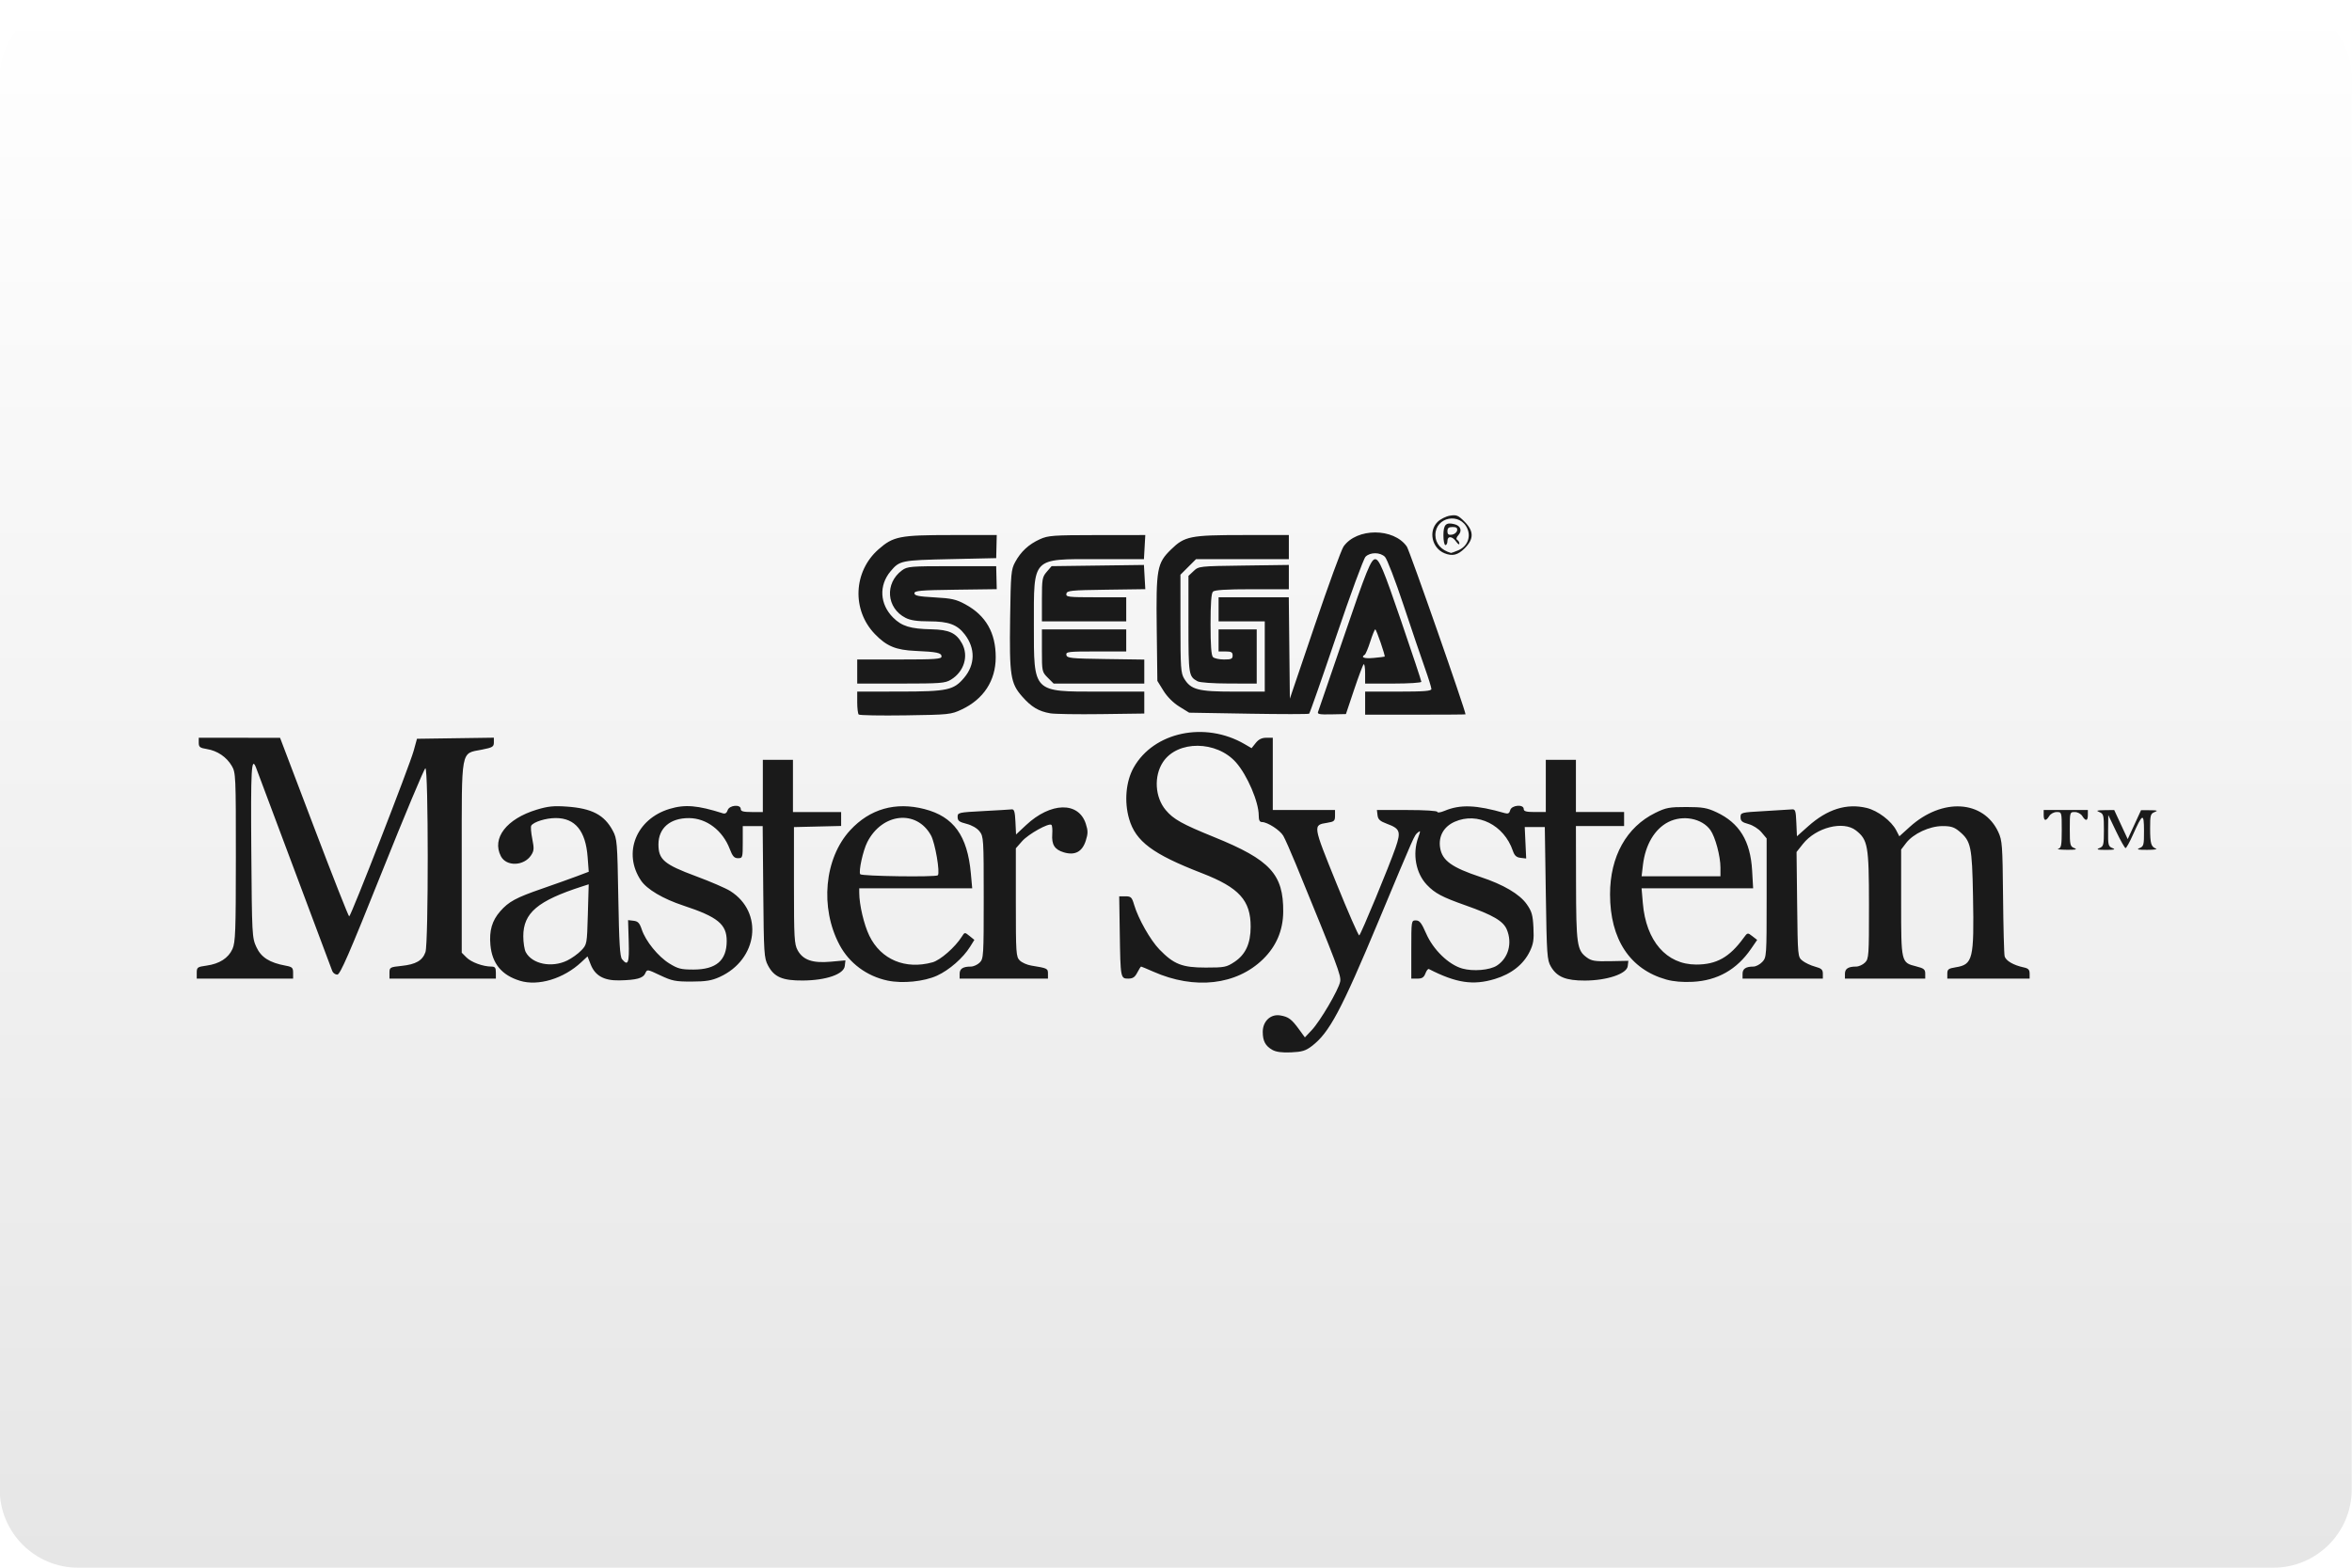
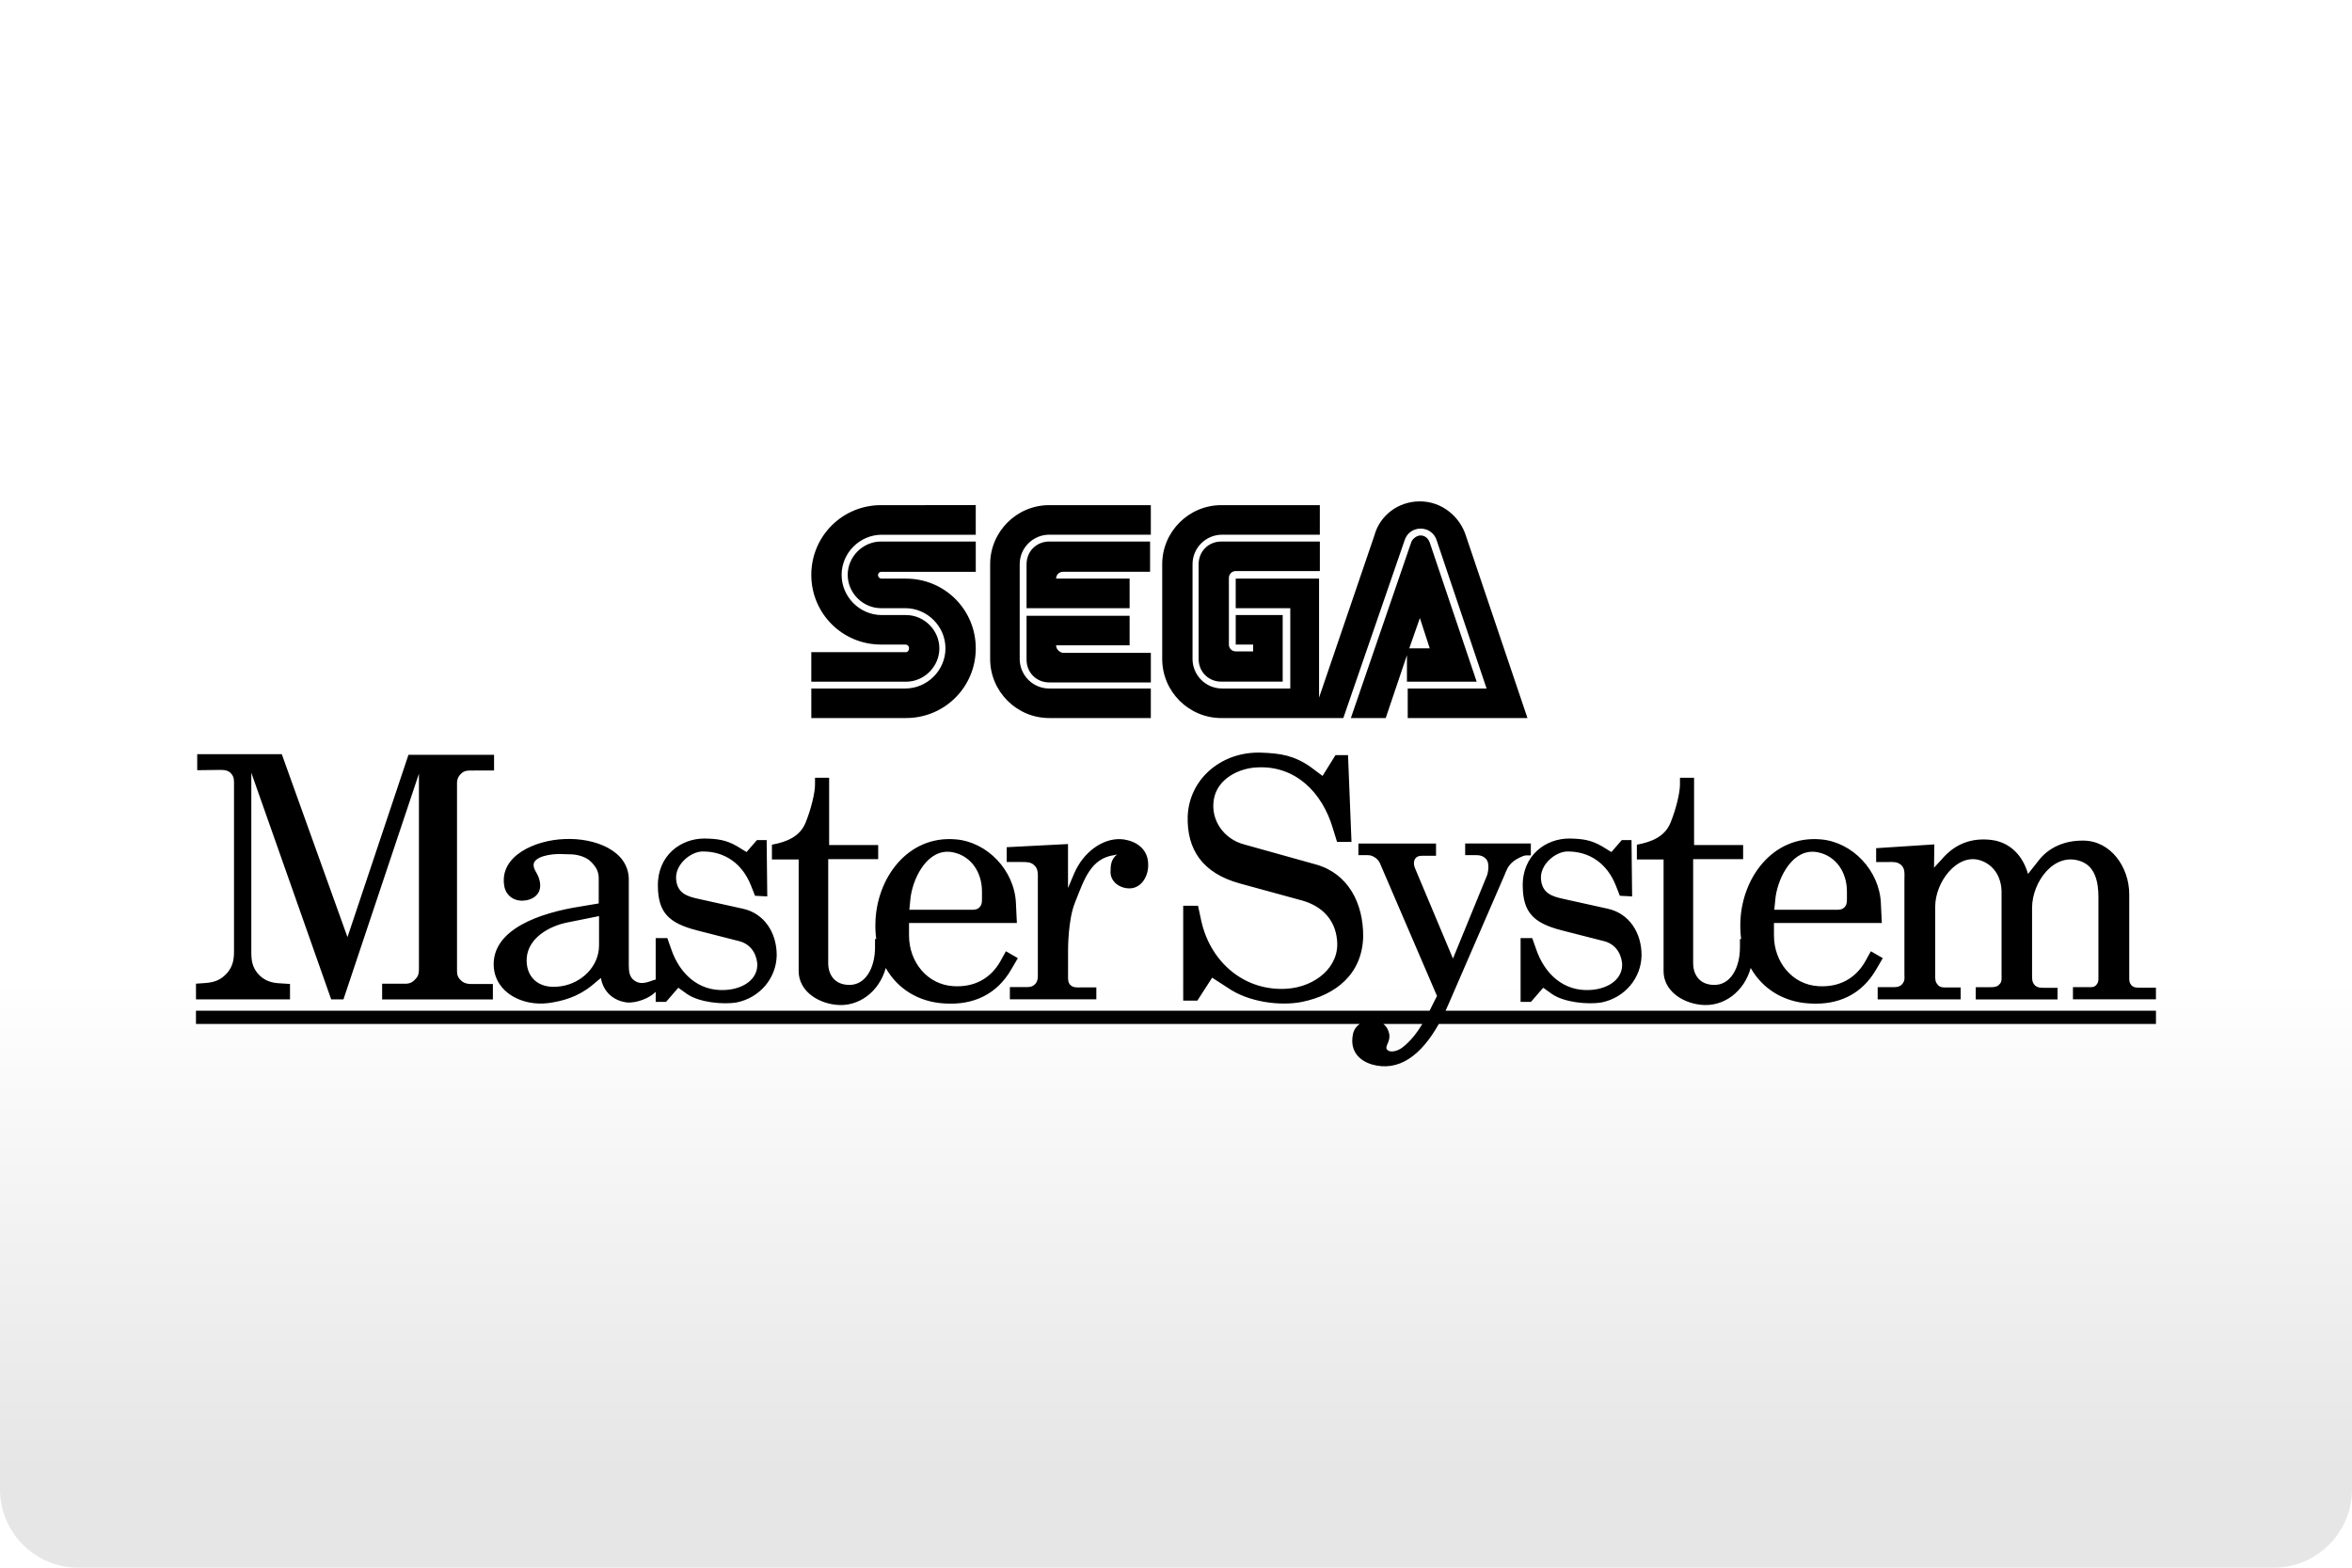
- <svg xmlns="http://www.w3.org/2000/svg" width="480" height="320" version="1.1" viewBox="0 0 480 320">
+ <svg xmlns="http://www.w3.org/2000/svg" width="480" height="320" version="1.1" viewBox="0 0 480 320" xml:space="preserve">
  <defs>
-     <linearGradient id="a" x1="81.598" x2="81.598" y2="84.667" gradientTransform="matrix(3.7795 0 0 3.7795 -.056445 0)" gradientUnits="userSpaceOnUse">
+     <linearGradient id="a" x2="0" y1="200" y2="300" gradientUnits="userSpaceOnUse">
      <stop stop-color="#fff" offset="0" />
      <stop stop-color="#e6e6e6" offset="1" />
    </linearGradient>
  </defs>
-   <rect x="-.056" width="480" height="320" ry="16" fill="url(#a)" stroke-linecap="square" stroke-linejoin="round" stroke-width="2" style="paint-order:stroke fill markers" />
-   <path d="m259.66 214.3c-1.417-0.798-1.956-1.812-1.956-3.678 0-2.156 1.602-3.67 3.549-3.354 1.697 0.276 2.334 0.749 3.892 2.893l1.159 1.595 1.395-1.48c1.738-1.843 5.494-8.254 5.805-9.909 0.229-1.216-0.489-3.117-9.042-23.963-1.063-2.591-2.219-5.201-2.568-5.8-0.671-1.151-3.236-2.804-4.349-2.804-0.477 0-0.661-0.382-0.661-1.37 0-2.727-2.332-8.177-4.609-10.77-3.974-4.526-11.967-4.584-14.929-0.109-1.899 2.87-1.651 7.175 0.565 9.81 1.578 1.875 3.332 2.853 9.909 5.523 11.414 4.634 14.119 7.565 14.061 15.235-0.029 3.774-1.409 7.023-4.106 9.661-5.431 5.314-13.969 6.288-22.404 2.558-1.294-0.572-2.416-1.04-2.495-1.04-0.079 0-0.429 0.553-0.779 1.229-0.489 0.945-0.915 1.229-1.846 1.229-1.565 0-1.585-0.104-1.726-9.321l-0.115-7.477 1.267 2.3e-4c1.136 1.5e-4 1.32 0.18 1.781 1.741 0.84 2.844 3.315 7.21 5.167 9.116 2.938 3.023 4.638 3.688 9.432 3.688 3.84 0 4.248-0.081 5.87-1.154 2.259-1.495 3.297-3.737 3.309-7.147 0.019-5.416-2.349-8.025-9.959-10.972-10.041-3.889-13.508-6.475-14.844-11.071-1.027-3.534-0.664-7.652 0.925-10.479 4.094-7.284 14.564-9.498 22.645-4.789l1.421 0.828 0.848-1.063c0.596-0.748 1.238-1.063 2.164-1.063h1.316v14.749h12.701v1.177c0 1.049-0.171 1.204-1.586 1.43-2.957 0.473-2.97 0.389 1.847 12.288 2.42 5.978 4.527 10.79 4.684 10.694 0.35-0.216 6.103-14.113 7.412-17.906 1.134-3.283 0.92-3.879-1.748-4.867-1.424-0.527-1.828-0.891-1.931-1.741l-0.13-1.075h6.173c3.621 0 6.173 0.161 6.173 0.389 0 0.214 0.659 0.113 1.464-0.223 3.212-1.342 6.449-1.218 12.307 0.47 0.65 0.187 0.921 0.038 1.088-0.603 0.274-1.047 2.758-1.261 2.758-0.238 0 0.472 0.523 0.615 2.253 0.615h2.253v-10.652h6.146v10.652h9.833v2.868h-9.833l0.023 11.574c0.025 12.563 0.197 13.772 2.164 15.223 0.999 0.737 1.679 0.847 4.839 0.783l3.676-0.075-0.127 1.083c-0.184 1.57-4.221 2.933-8.731 2.947-3.9 0.011-5.718-0.735-6.951-2.856-0.779-1.341-0.847-2.309-1.038-14.954l-0.205-13.52h-4.097l0.298 6.414-1.139-0.134c-0.86-0.101-1.248-0.454-1.583-1.439-1.796-5.28-7.214-7.987-11.868-5.928-2.245 0.993-3.353 2.978-2.972 5.326 0.421 2.594 2.38 4.008 8.25 5.952 4.671 1.547 7.962 3.485 9.416 5.543 1.034 1.464 1.246 2.196 1.375 4.762 0.126 2.492-6e-3 3.362-0.746 4.89-1.284 2.651-3.745 4.595-7.116 5.619-4.445 1.35-7.906 0.829-13.477-2.03-0.168-0.086-0.486 0.319-0.707 0.901-0.31 0.815-0.686 1.058-1.641 1.058h-1.239v-5.941c0-5.909 5e-3 -5.941 0.933-5.941 0.756 0 1.153 0.505 2.093 2.663 1.45 3.328 4.602 6.381 7.394 7.163 2.226 0.623 5.624 0.327 7.063-0.616 2.335-1.53 3.17-4.573 2.014-7.339-0.728-1.741-2.8-2.956-8.436-4.947-4.769-1.684-6.232-2.459-7.865-4.167-2.268-2.371-2.993-6.294-1.788-9.671 0.494-1.384 0.486-1.495-0.074-1.03-0.731 0.607-0.541 0.178-7.961 17.944-7.685 18.402-10.095 22.92-13.686 25.659-1.25 0.953-1.992 1.177-4.224 1.275-1.863 0.082-3.057-0.077-3.825-0.51zm-153.55-14.106c-3.727-1.134-5.681-3.505-6.026-7.314-0.264-2.913 0.335-4.966 2.003-6.867 1.736-1.977 3.209-2.775 8.531-4.616 2.591-0.897 5.797-2.041 7.122-2.542l2.411-0.911-0.229-3.028c-0.403-5.322-2.545-7.934-6.511-7.934-1.997 0-4.519 0.783-4.993 1.551-0.138 0.223-0.044 1.435 0.209 2.694 0.396 1.97 0.363 2.436-0.231 3.342-1.464 2.235-5.065 2.351-6.177 0.2-1.896-3.666 1.15-7.625 7.302-9.494 2.303-0.7 3.481-0.82 6.175-0.63 5.109 0.361 7.639 1.69 9.365 4.921 0.874 1.636 0.927 2.283 1.123 13.64 0.159 9.267 0.33 12.073 0.767 12.598 1.229 1.478 1.489 0.778 1.357-3.655l-0.129-4.332 1.122 0.132c0.899 0.106 1.23 0.457 1.668 1.771 0.799 2.4 3.34 5.531 5.64 6.952 1.746 1.079 2.392 1.241 4.909 1.237 4.644-8e-3 6.79-1.855 6.79-5.841 0-3.41-1.834-4.907-8.848-7.22-4.151-1.369-7.438-3.316-8.654-5.125-3.765-5.602-0.98-12.557 5.851-14.613 3.15-0.948 5.698-0.735 10.894 0.913 0.442 0.14 0.772-0.083 0.949-0.642 0.331-1.042 2.675-1.255 2.675-0.242 0 0.472 0.523 0.615 2.253 0.615h2.253v-10.652h6.146v10.652h9.833v2.842l-9.628 0.231v11.881c0 10.707 0.073 12.016 0.744 13.245 1.095 2.007 3.05 2.687 6.76 2.351l3.002-0.272-0.132 1.146c-0.193 1.681-3.795 2.933-8.537 2.966-4.199 0.03-5.892-0.702-7.143-3.086-0.789-1.504-0.847-2.412-0.958-15.019l-0.118-13.418h-4.065v3.278c0 3.173-0.031 3.278-0.969 3.278-0.774 0-1.113-0.379-1.689-1.887-1.447-3.788-4.737-6.28-8.315-6.298-3.847-0.019-6.235 2.035-6.235 5.366 0 3.101 1.157 4.084 7.626 6.483 2.955 1.095 6.121 2.464 7.035 3.041 6.854 4.327 5.662 13.982-2.165 17.537-1.636 0.743-2.791 0.933-5.736 0.941-3.287 8e-3 -3.98-0.128-6.38-1.264-2.68-1.268-2.694-1.27-3.073-0.409-0.438 0.995-1.805 1.365-5.297 1.432-3.128 0.06-4.936-0.949-5.844-3.261l-0.642-1.635-1.264 1.179c-3.619 3.376-8.776 4.937-12.533 3.794zm9.628-4.123c0.93-0.45 2.223-1.374 2.873-2.053 1.177-1.228 1.184-1.266 1.357-7.372l0.174-6.137-1.382 0.446c-9.046 2.919-11.966 5.397-11.966 10.155 0 1.266 0.227 2.725 0.504 3.243 1.305 2.439 5.279 3.248 8.439 1.719zm65.405 4.09c-4.242-0.895-7.817-3.548-9.803-7.273-4.043-7.586-3.115-17.679 2.153-23.404 4.024-4.373 9.261-5.865 15.192-4.329 5.95 1.541 8.752 5.431 9.448 13.116l0.276 3.049h-23.056l3e-3 0.922c8e-3 2.448 0.96 6.498 2.059 8.762 2.364 4.869 7.34 6.963 12.892 5.427 1.604-0.444 4.612-3.074 5.965-5.215 0.606-0.96 0.609-0.96 1.592-0.164l0.985 0.798-0.866 1.393c-1.428 2.297-4.252 4.767-6.758 5.911-2.646 1.207-7.048 1.647-10.082 1.007zm10.248-21.494c0.5-0.5-0.547-6.611-1.395-8.148-2.941-5.327-9.964-4.582-12.999 1.379-0.869 1.708-1.806 5.961-1.443 6.549 0.255 0.413 15.433 0.623 15.837 0.22zm148.67 21.28c-7.426-2.083-11.481-8.232-11.481-17.408 0-7.704 3.346-13.72 9.241-16.614 2.175-1.068 2.852-1.196 6.328-1.192 3.318 3e-3 4.225 0.16 6.148 1.058 4.685 2.189 6.935 5.867 7.279 11.896l0.207 3.634h-22.768l0.257 3.035c0.653 7.731 4.811 12.519 10.878 12.53 4.148 8e-3 6.813-1.487 9.676-5.425 0.813-1.118 0.827-1.121 1.8-0.364l0.98 0.763-1.264 1.837c-2.91 4.229-6.845 6.453-11.884 6.715-2.058 0.107-3.932-0.054-5.396-0.465zm11.052-22.841c0-2.335-1.05-6.263-2.048-7.665-1.714-2.408-5.63-3.156-8.597-1.643-2.793 1.425-4.692 4.645-5.178 8.782l-0.268 2.284h16.091zm-310.96 21.462c0-1.113 0.129-1.208 1.99-1.464 2.641-0.363 4.463-1.531 5.299-3.397 0.605-1.348 0.686-3.546 0.692-18.735 0.007-16.627-0.021-17.256-0.834-18.64-1.068-1.819-2.953-3.093-5.077-3.433-1.426-0.228-1.661-0.41-1.661-1.285v-1.019l16.593 6e-3 6.925 18.229c3.808 10.026 7.041 18.229 7.183 18.229 0.351 0 12.305-30.709 13.157-33.8l0.678-2.458 15.69-0.223v0.98c0 0.87-0.274 1.034-2.442 1.46-4.376 0.861-4.113-0.545-4.113 22.029v19.424l0.972 0.972c0.979 0.979 3.364 1.852 5.071 1.857 0.751 2e-3 0.922 0.231 0.922 1.231v1.229h-21.714v-1.171c0-1.129 0.087-1.18 2.464-1.428 2.916-0.305 4.279-1.091 4.88-2.815 0.629-1.804 0.613-37.73-0.017-37.52-0.251 0.084-4.234 9.594-8.85 21.134-6.71 16.774-8.54 20.981-9.127 20.981-0.404 0-0.862-0.323-1.019-0.717-0.157-0.394-3.663-9.751-7.791-20.792-4.129-11.041-7.635-20.398-7.792-20.792-0.923-2.318-1.071 0.335-0.946 17.003 0.13 17.275 0.156 17.769 1.039 19.681 0.967 2.094 2.681 3.184 5.957 3.787 1.355 0.249 1.536 0.422 1.536 1.466v1.183h-19.666zm155.69 0.21c0-1.042 0.675-1.478 2.287-1.478 0.545 0 1.359-0.369 1.81-0.819 0.783-0.783 0.819-1.366 0.819-13.26 0-11.973-0.032-12.481-0.851-13.522-0.513-0.652-1.57-1.262-2.663-1.538-1.48-0.373-1.812-0.628-1.812-1.391 0-0.909 0.14-0.942 5.224-1.211 2.873-0.152 5.5-0.309 5.838-0.348 0.478-0.056 0.642 0.505 0.738 2.526l0.123 2.598 2.041-1.909c5.036-4.711 10.719-4.841 12.194-0.279 0.462 1.428 0.462 1.987 0 3.443-0.723 2.281-2.214 3.075-4.491 2.393-1.874-0.561-2.51-1.57-2.354-3.732 0.063-0.876-9e-3 -1.718-0.162-1.871-0.487-0.487-4.71 1.863-6.012 3.346l-1.257 1.432v11.048c0 10.396 0.047 11.095 0.797 11.844 0.438 0.438 1.498 0.91 2.356 1.048 3.282 0.529 3.403 0.587 3.403 1.646v1.016h-18.027zm159.78 0c0-1.028 0.675-1.478 2.215-1.478 0.506 0 1.32-0.427 1.81-0.948 0.873-0.929 0.891-1.188 0.891-13.079v-12.131l-1.054-1.253c-0.602-0.716-1.744-1.438-2.663-1.686-1.296-0.349-1.609-0.622-1.609-1.401 0-0.947 0.103-0.974 4.814-1.237 2.648-0.148 5.183-0.305 5.633-0.348 0.736-0.07 0.832 0.204 0.941 2.703l0.122 2.781 2.3-2.05c3.916-3.49 7.836-4.716 11.933-3.733 2.267 0.544 5.039 2.647 6.04 4.584l0.624 1.207 2.13-1.926c6.619-5.983 15.041-5.486 18.074 1.067 0.79 1.706 0.862 2.688 0.962 13.11 0.06 6.197 0.203 11.687 0.318 12.2 0.211 0.94 1.794 1.866 3.978 2.327 0.862 0.182 1.127 0.476 1.127 1.254v1.016h-16.798v-1.019c0-0.879 0.235-1.057 1.701-1.291 3.523-0.563 3.786-1.644 3.543-14.577-0.189-10.086-0.417-11.169-2.761-13.142-1.063-0.894-1.728-1.108-3.458-1.108-2.643 0-5.98 1.554-7.435 3.461l-1.013 1.328v10.83c0 12.272-8e-3 12.242 3.06 13.014 1.579 0.398 1.857 0.62 1.857 1.486v1.018h-16.388v-0.98c0-1.042 0.675-1.478 2.287-1.478 0.545 0 1.359-0.369 1.81-0.819 0.779-0.779 0.819-1.359 0.81-11.779-8e-3 -12.075-0.22-13.273-2.658-15.191-2.585-2.033-8.152-0.613-10.825 2.761l-1.297 1.638 0.122 10.708c0.122 10.67 0.125 10.71 1.083 11.485 0.528 0.427 1.681 0.971 2.561 1.208 1.31 0.353 1.6 0.614 1.6 1.439v1.008h-16.388zm64.426-25.523c0.615-0.161 0.717-0.706 0.717-3.845 0-3.625-8e-3 -3.657-1.021-3.657-0.577 0-1.243 0.356-1.532 0.819-0.693 1.11-1.134 1.031-1.134-0.205v-1.024h9.013v1.024c0 1.236-0.441 1.315-1.134 0.205-0.289-0.463-0.955-0.819-1.532-0.819-1.008 0-1.021 0.043-1.021 3.496 0 3.242 0.067 3.522 0.922 3.866 0.696 0.28 0.321 0.365-1.536 0.349-1.352-0.011-2.136-0.106-1.741-0.209zm8.399-0.14c0.849-0.341 0.922-0.631 0.922-3.675 0-3.043-0.073-3.333-0.922-3.675-0.746-0.3-0.547-0.375 1.05-0.396l1.972-0.026 1.378 2.97 1.378 2.97 2.724-5.908 1.844 8e-3c1.511 8e-3 1.677 0.076 0.922 0.38-0.839 0.337-0.921 0.64-0.916 3.354 8e-3 3.102 0.192 3.726 1.223 4.119 0.338 0.129-0.492 0.237-1.844 0.24-1.867 4e-3 -2.237-0.083-1.536-0.364 0.847-0.341 0.921-0.629 0.909-3.559-0.015-3.688-0.283-3.583-2.284 0.895-0.652 1.46-1.316 2.66-1.476 2.666-0.16 8e-3 -1.019-1.51-1.911-3.369l-1.621-3.38-0.034 3.188c-0.034 2.94 0.038 3.217 0.886 3.559 0.716 0.288 0.418 0.37-1.332 0.37-1.75 0-2.047-0.083-1.331-0.37zm-253.2-27.268c-0.168-0.168-0.305-1.289-0.305-2.491v-2.185l8.706-8e-3c9.714-8e-3 10.982-0.283 13.116-2.819 2.255-2.68 2.309-5.984 0.144-8.822-1.553-2.037-3.318-2.688-7.279-2.689-2.447-4.5e-4 -3.82-0.204-4.825-0.717-3.914-1.996-4.29-7.077-0.717-9.7 1.087-0.798 1.698-0.849 10.185-0.849h9.03l0.057 2.348 0.057 2.348-8.399 0.11c-7.144 0.094-8.399 0.202-8.399 0.725 0 0.49 0.828 0.66 4.097 0.84 3.503 0.193 4.416 0.399 6.293 1.421 4.188 2.281 6.207 5.805 6.199 10.82-7e-3 4.763-2.48 8.547-6.958 10.648-2.182 1.024-2.558 1.063-11.476 1.193-5.071 0.074-9.357-3e-3 -9.525-0.171zm39.08-0.245c-2.367-0.407-3.841-1.29-5.721-3.426-2.381-2.705-2.623-4.272-2.46-15.959 0.128-9.149 0.199-9.947 1.022-11.472 1.158-2.145 2.783-3.65 5.056-4.678 1.688-0.764 2.673-0.835 11.676-0.844l9.833-8e-3 -0.278 4.918h-9.537c-13.417 0-12.924-0.51-12.924 13.404 0 13.943-0.302 13.636 13.411 13.636h9.122v4.476l-8.786 0.118c-4.832 0.065-9.52-8e-3 -10.416-0.163zm40.475 0.076-12.119-0.205-2.004-1.24c-1.24-0.767-2.477-2.004-3.244-3.244l-1.24-2.004-0.128-10.606c-0.148-12.291 0.052-13.408 2.9-16.2 2.784-2.729 3.945-2.963 14.691-2.963h9.372v4.916h-18.943l-3.181 3.181 2e-3 9.984c1e-3 9.045 0.074 10.102 0.771 11.245 1.363 2.235 2.872 2.63 10.044 2.63h6.391v-14.339h-9.423v-4.916h14.326l0.219 20.69 5.077-14.954c2.793-8.225 5.435-15.465 5.873-16.09 2.689-3.841 10.243-3.841 12.921 0 0.555 0.796 11.978 33.461 11.978 34.251 0 0.039-4.609 0.07-10.243 0.07h-10.243v-4.712h6.76c5.32 0 6.76-0.115 6.76-0.54 0-0.297-0.618-2.279-1.373-4.404s-2.714-7.897-4.353-12.827c-1.639-4.929-3.325-9.308-3.748-9.73-0.973-0.973-3.004-0.99-3.961-0.034-0.404 0.404-3.101 7.732-5.994 16.286-2.893 8.553-5.375 15.644-5.514 15.756-0.139 0.113-5.707 0.113-12.373 0zm14.2-0.41c0.136-0.338 2.538-7.335 5.338-15.549 4.499-13.198 5.462-15.576 6.306-15.576 0.826 0 1.677 2.026 5.311 12.646 2.261 6.607 4.112 12.178 4.112 12.378s-2.581 0.365-5.736 0.365h-5.736v-2.117c0-1.164-0.138-1.981-0.307-1.815-0.169 0.166-1.051 2.519-1.96 5.229l-1.652 4.928-2.962 0.062c-2.485 0.052-2.922-0.038-2.715-0.552zm13.579-11.24c0.174-0.139-1.694-5.558-1.916-5.558-0.123 0-0.581 1.116-1.016 2.481-0.436 1.365-0.943 2.574-1.127 2.687-0.898 0.555-0.12 0.838 1.817 0.66 1.183-0.108 2.192-0.23 2.242-0.27zm-107.64 3.046v-2.458h8.604c7.325 0 8.604-0.09 8.604-0.607 0-0.754-0.916-0.951-5.326-1.146-4.003-0.177-5.886-0.959-8.276-3.436-4.74-4.912-4.402-12.77 0.742-17.299 3.02-2.658 4.323-2.913 14.879-2.913l9.248-2.6e-4 -0.111 4.712-9.368 0.205c-10.023 0.219-10.343 0.284-12.181 2.468-2.431 2.889-2.223 6.728 0.511 9.462 1.766 1.766 3.532 2.306 7.833 2.394 3.583 0.073 5.057 0.756 6.226 2.884 1.404 2.557 0.428 5.758-2.253 7.393-1.192 0.727-2.11 0.798-10.22 0.8l-8.911 2e-3zm38.891 1.261c-1.173-1.173-1.198-1.288-1.198-5.531v-4.333h17.207v4.507h-6.176c-5.661 0-6.164 0.06-6.038 0.717 0.125 0.649 0.89 0.728 8.019 0.828l7.881 0.111v4.899h-18.5zm30.554 0.724c-1.794-0.981-1.844-1.294-1.844-11.62v-9.888l1.056-0.993c1.044-0.982 1.164-0.995 10.243-1.117l9.186-0.124v4.96h-7.497c-5.285 0-7.643 0.145-7.989 0.492-0.339 0.339-0.492 2.413-0.492 6.678 0 4.266 0.153 6.339 0.492 6.678 0.27 0.271 1.284 0.492 2.253 0.492 1.489 0 1.762-0.127 1.762-0.819 0-0.663-0.273-0.819-1.434-0.819h-1.434v-4.507h7.784v11.062l-5.633-0.011c-3.281-8e-3 -5.975-0.2-6.453-0.461zm-31.752-16.711c0-4.148 0.074-4.57 0.988-5.633l0.988-1.149 18.844-0.247 0.28 4.944-7.984 0.11c-7.227 0.099-7.997 0.178-8.122 0.827-0.126 0.657 0.377 0.717 6.038 0.717h6.176v4.916h-17.207zm82.144-9.424c-2.545-1.042-3.302-4.486-1.403-6.386 0.57-0.57 1.714-1.147 2.54-1.281 1.33-0.216 1.67-0.077 2.948 1.201 1.945 1.945 1.96 3.552 0.052 5.46-1.398 1.398-2.515 1.67-4.138 1.006zm2.811-0.587c1.805-0.754 2.617-2.625 1.895-4.368-1.433-3.459-6.549-2.486-6.549 1.245 0 1.728 1.194 3.097 3.188 3.655 0.064 0.019 0.723-0.221 1.466-0.532zm-3.015-3.079c0-2.182 0.514-2.697 2.256-2.26 1.255 0.315 1.618 1.33 0.8 2.235-0.431 0.476-0.503 0.811-0.215 0.989 0.24 0.148 0.427 0.489 0.415 0.758-0.012 0.268-0.311 0.073-0.665-0.434-0.797-1.143-1.772-1.199-1.772-0.102 0 0.451-0.184 0.819-0.41 0.819s-0.41-0.902-0.41-2.005zm2.791-0.966c0.101-0.532-0.135-0.717-0.918-0.717-0.793 0-1.054 0.21-1.054 0.848 0 0.644 0.221 0.816 0.918 0.717 0.505-0.072 0.979-0.454 1.054-0.848z" fill="#1a1a1a" stroke-width=".41" />
-   <style type="text/css">.st0{fill:#FC0C18;}
- 	.st1{fill:#FC0C18;}</style>
+   <rect width="480" height="320" ry="16" fill="url(#a)" />
+   <path d="m289.77 102.34c-4.479 0-8.198 2.937-9.281 6.958l-11.292 33.094v-24.281h-17.01v6.031h11.135v16.396h-13.917c-3.406 0-6.031-2.781-6.031-6.031v-19.333c0-3.406 2.781-6.031 6.031-6.031h19.948v-6.031h-20.104c-6.646 0-12.063 5.417-12.063 12.062v19.333c0 6.646 5.417 12.063 12.063 12.063h24.896l12.531-36.344c0.469-1.396 1.698-2.323 3.25-2.323 1.542 0 2.781 0.927 3.25 2.323l10.208 30.312h-16.094v6.031h24.438l-12.531-37.115c-1.229-4.021-4.948-7.114-9.427-7.114zm-109.97 0.771c-7.885 0-14.229 6.344-14.229 14.229s6.344 14.229 14.229 14.229h4.948c0.469 0 0.771 0.313 0.771 0.771s-0.302 0.781-0.615 0.781h-19.333v6.031h19.333c3.708 0 6.802-3.094 6.802-6.802 0-3.708-3.094-6.802-6.802-6.802h-4.948c-4.49 0-8.198-3.708-8.198-8.198 0-4.49 3.708-8.198 8.198-8.198h19.177v-6.042zm34.333 0c-6.646 0-12.062 5.417-12.062 12.062v19.333c0 6.646 5.417 12.063 12.062 12.063h20.729v-6.031h-20.729c-3.406 0-6.031-2.781-6.031-6.031v-19.333c0-3.406 2.781-6.031 6.031-6.031h20.729v-6.031zm75.781 6.187c-0.771 0-1.542 0.615-1.854 1.24l-12.375 36.031h7.115l4.333-12.833v5.417h14.229l-9.594-28.458c-0.312-0.771-0.927-1.396-1.854-1.396zm-110.11 1.24c-3.708 0-6.802 3.094-6.802 6.802s3.094 6.802 6.802 6.802h4.948c4.489 0 8.198 3.708 8.198 8.198 0 4.49-3.708 8.198-8.198 8.198h-19.177v6.031h19.333c7.885 0 14.229-6.344 14.229-14.229s-6.344-14.229-14.229-14.229h-4.948c-0.469 0-0.771-0.313-0.771-0.771 0-0.312 0.313-0.615 0.615-0.615h19.333v-6.188zm34.333 0c-2.625 0-4.635 2.01-4.635 4.635v8.969h21.031v-6.031h-15c0-0.771 0.615-1.396 1.396-1.396h17.781v-6.177zm35.115 0c-2.625 0-4.635 2.01-4.635 4.635v19.333c0 2.625 2.01 4.635 4.635 4.635h12.521v-13.604h-9.583v6.031h3.552v1.396h-3.552c-0.771 0-1.396-0.615-1.396-1.396v-13.604c0-0.771 0.615-1.396 1.396-1.396h17.167v-6.031zm-39.75 15.156v8.969c0 2.625 2.01 4.635 4.635 4.635h20.729v-6.031h-17.937c-0.781-0.146-1.396-0.771-1.396-1.542h15v-6.031zm80.271 0.458 2.01 6.188h-4.177zm-33.185 27.472c-7.68 0.098-13.887 5.569-14.2 12.966-0.198 6.74 2.948 11.615 10.583 13.729l12.896 3.531c3.969 1.156 6.604 3.917 6.989 7.958 0.646 5.521-4.427 9.625-10.198 10.01-8.604 0.583-15.531-5.323-17.458-13.667l-0.708-3.271h-3.021v19.375h2.885l3.021-4.688 3.271 2.115c4.177 2.885 10.656 3.719 15.083 2.823 6.927-1.406 12.26-5.708 12.469-13.281 0.062-6.802-3.021-12.896-9.625-14.76l-14.698-4.104c-4.104-1.094-6.864-4.948-6.156-9.177 0.708-4.229 5.135-6.417 8.917-6.542 7.698-0.385 13.219 5.063 15.396 12.511l0.833 2.698h2.948l-0.708-17.708h-2.562l-2.635 4.24-2.5-1.865c-3.333-2.312-6.094-2.76-10.073-2.885-0.251-8e-3 -0.5-0.011-0.748-7e-3zm-216.34 0.32v3.271l4.75-0.062c0.906 0 1.677 0.125 2.25 0.833 0.51 0.635 0.51 1.219 0.51 2.052v34.146c0 1.729-0.25 3.021-1.344 4.365-1.292 1.469-2.635 1.99-4.625 2.115l-1.792 0.125v3.208h19.187v-3.146l-1.864-0.125c-1.99-0.062-3.469-0.573-4.75-2.052-1.094-1.354-1.281-2.635-1.281-4.364v-36.573l16.302 46.261h2.5l15.406-46.073v39.792c0 0.833-0.073 1.479-0.646 2.052-0.573 0.708-1.219 1.031-2.115 1.031h-4.75v3.208h22.604v-3.146h-3.854c-1.031 0-1.865 1.2e-4 -2.635-0.708-0.573-0.521-0.833-1.094-0.833-1.865v-38.438c0-0.833 0.312-1.479 0.958-2.052 0.771-0.635 1.604-0.51 2.562-0.51v-0.01h4.042v-3.208h-17.469l-12.448 37.219-13.406-37.344zm126.08 4.812v1.417c0 1.604-0.771 4.938-1.927 7.76s-3.781 3.917-6.865 4.489v3.021h5.458v22.781c0 3.917 3.656 6.417 7.51 6.865 4.723 0.571 8.935-2.676 10.264-7.5 2.422 4.275 6.736 6.957 11.997 7.239 5.906 0.385 10.656-1.854 13.604-6.927l1.354-2.323-2.437-1.406-1.094 1.99c-2.052 3.656-5.458 5.396-9.625 5.136-5.396-0.323-9.052-5.011-9.052-10.333v-2.562h22.01l-0.188-3.979c-0.26-6.74-5.844-12.583-12.323-13.094-9.823-0.833-16.24 8.021-16.364 17.261-0.022 1.067 0.039 2.095 0.173 3.083h-0.246v1.667c0 4.302-1.99 7.823-5.386 7.698-2.823-0.062-4.167-2.052-4.167-4.427v-21.24h10.198v-2.885h-10.01v-13.729zm176.52 0v1.417c0 1.604-0.771 4.938-1.927 7.76-1.156 2.823-3.781 3.917-6.865 4.489v3.021h5.448v22.781c0 3.917 3.656 6.417 7.51 6.865 4.733 0.571 8.941-2.678 10.271-7.504 2.422 4.278 6.737 6.961 11.999 7.244 5.906 0.385 10.656-1.854 13.604-6.927l1.354-2.323-2.438-1.406-1.094 1.99c-2.052 3.656-5.458 5.396-9.625 5.136-5.396-0.323-9.052-5.011-9.052-10.333v-2.562h22.01l-0.188-3.979c-0.26-6.74-5.844-12.583-12.323-13.094-9.823-0.833-16.24 8.021-16.365 17.261-0.022 1.067 0.039 2.095 0.173 3.083h-0.246v1.667c0 4.302-1.99 7.823-5.385 7.698-2.823-0.062-4.167-2.052-4.167-4.427v-21.24h10.198v-2.885h-10.01v-13.729zm-198.96 12.406c-4.937-0.062-9.75 3.458-9.625 9.75 0.062 5.385 2.25 7.5 7.896 8.979l8.531 2.177c2.25 0.51 3.594 2.24 3.854 4.552 0.198 3.281-2.885 5.271-6.542 5.458-5.396 0.323-9.312-3.271-11.042-8.406l-0.771-2.188h-2.375v8.466c-0.897 0.149-2.727 1.33-4.271 0.253-1.094-0.708-1.219-1.865-1.219-3.208v-17.448c0-5.969-6.99-8.542-13.021-8.281-6.031 0.188-13.479 3.406-12.385 9.625 0.323 1.854 1.927 3.073 3.854 2.948 1.802-0.062 3.531-1.156 3.469-3.146-0.062-2.177-1.344-2.885-1.344-4.104-0.062-1.677 3.344-2.375 5.844-2.25l2.052 0.062c1.031 0.062 2.885 0.448 3.979 1.667 0.969 1.021 1.417 1.927 1.417 3.271v5.073l-3.854 0.646c-8.156 1.281-17.844 4.615-17.583 12.063 0.26 5.583 5.969 8.281 11.104 7.635 2.885-0.385 5.969-1.219 8.854-3.531l1.927-1.604c0.448 2.76 2.5 4.688 5.385 5.01 1.898 0.127 4.526-0.858 5.792-2.174v2.049h2.115l2.5-2.885 1.792 1.281c2.5 1.729 7.313 2.177 10.073 1.729 4.812-0.958 8.146-5 8.219-9.646 0-4.562-2.5-8.542-6.927-9.5l-8.979-1.99c-2.375-0.51-4.438-1.156-4.625-4.104-0.198-2.948 2.948-5.521 5.323-5.583 4.688-0.062 8.219 2.562 9.948 6.927l0.833 2.115 2.5 0.125-0.125-11.49h-1.99l-2.115 2.438-1.99-1.219c-2.24-1.281-3.979-1.479-6.479-1.542zm176.5 0c-4.938-0.062-9.75 3.458-9.625 9.75 0.073 5.385 2.25 7.5 7.896 8.979l8.531 2.177c2.25 0.51 3.594 2.24 3.854 4.552 0.198 3.281-2.885 5.271-6.542 5.458-5.385 0.323-9.302-3.271-11.031-8.406l-0.771-2.188h-2.375v13.021h2.115l2.5-2.885 1.792 1.281c2.5 1.729 7.313 2.177 10.073 1.729 4.813-0.958 8.146-5 8.208-9.646 0-4.562-2.5-8.542-6.927-9.5l-8.979-1.99c-2.375-0.51-4.427-1.156-4.625-4.104-0.198-2.948 2.948-5.521 5.323-5.583 4.688-0.062 8.219 2.562 9.948 6.927l0.833 2.115 2.5 0.125-0.125-11.49h-1.99l-2.115 2.438-1.99-1.219c-2.24-1.281-3.979-1.479-6.479-1.542zm-91.764 0.125c-3.617-0.122-7.54 2.601-9.444 7.094l-1.219 2.885v-8.979l-12.51 0.646v3.021h3.021c1.021 0 1.854 0 2.5 0.573 0.958 0.771 0.833 1.865 0.833 3.083v19.25c0 0.698 8e-5 1.156-0.323 1.729-0.448 0.635-1.021 0.896-1.792 0.896h-3.594v2.5h17.646v-2.437h-2.948c-0.896 0-1.667 0.125-2.312-0.448-0.573-0.573-0.51-1.219-0.51-1.99v-5.136c0-0.385-8e-5 -6.281 1.417-9.75 1.854-4.615 3.146-9.042 8.084-9.688l0.51-0.125c-1.219 0.958-1.344 2.115-1.344 3.594 0 1.99 1.865 3.333 3.854 3.333 2.51 0 3.979-2.625 3.823-5.073-0.062-2.5-1.792-4.177-4.167-4.75-0.497-0.137-1.008-0.212-1.524-0.23zm176.4 0.068c-3.409-0.064-6.367 1.227-8.782 4.089l-1.542 1.667 0.062-4.75-11.875 0.771v2.823h2.562c0.958 0 1.729-0.073 2.5 0.573 0.896 0.771 0.708 1.865 0.708 3.083v19.26c0 0.698 0.125 1.156-0.26 1.729-0.385 0.635-0.958 0.896-1.729 0.896h-3.469v2.5h16.937v-2.438h-2.5c-0.906 0-1.74 0.125-2.25-0.646-0.448-0.51-0.448-1.083-0.448-1.792v-14.052c0-5.01 4.427-10.844 9.052-9.5 2.948 0.896 4.49 3.521 4.49 6.542v16.834c0 0.771 0.125 1.479-0.448 1.99-0.448 0.51-1.021 0.573-1.792 0.573h-3.021v2.5h16.687v-2.375h-2.76c-0.698 0-1.281 1.2e-4 -1.792-0.448-0.708-0.646-0.646-1.417-0.646-2.313v-13.542c0-5.333 4.552-11.552 10.01-9.5 2.885 1.083 3.531 4.229 3.531 7.312v16.115c0 0.698 0.062 1.219-0.386 1.729-0.448 0.635-1.156 0.51-1.865 0.51h-2.948v2.489h16.938v-2.375h-2.948c-0.833 0-1.604 0.073-2.115-0.573-0.385-0.448-0.386-0.906-0.386-1.479v-17c0-5.583-3.781-10.906-9.302-10.969-3.917-0.062-7.125 1.406-9.177 4.042l-2.177 2.76c-1.083-3.781-3.656-6.417-7.375-6.927-0.505-0.064-1.001-0.101-1.488-0.11zm-106.01 0.818v2.375h1.99c0.833 0 1.604 0.062 2.25 0.771 0.906 0.896 0.323 3.083 0.26 3.271l-6.99 17.073-7.76-18.479c-0.26-0.646-0.323-1.281 0.062-1.927 0.521-0.698 1.354-0.573 2.25-0.573h1.99v-2.5h-15.844v2.375h1.927c0.646 0 1.031 0.188 1.604 0.573 0.583 0.448 0.833 0.896 1.094 1.604l11.417 26.562-1.094 2.177c-0.1 0.199-0.277 0.55-0.417 0.833h-251.76v2.708h237.49c-0.675 0.474-1.174 1.165-1.362 2.042-0.833 3.969 1.927 5.646 3.854 6.219 5.436 1.556 10.01-1.77 13.657-8.261h146.36v-2.708h-144.98c0.206-0.443 0.412-0.89 0.612-1.354l11.354-26.177c0.521-1.219 0.708-1.99 1.865-2.948 0.448-0.385 1.99-1.219 2.562-1.219h1.01v-2.437zm-105.54 1.686c0.312 7e-3 0.632 0.041 0.961 0.106 3.656 0.708 5.969 3.979 5.969 8.021v1.406c0 0.635-9e-5 1.219-0.386 1.667-0.448 0.583-1.021 0.646-1.729 0.646h-12.708l0.188-1.927c0.303-3.906 3.032-10.019 7.706-9.918zm176.52 0c0.312 7e-3 0.632 0.041 0.961 0.106 3.656 0.708 5.969 3.979 5.969 8.021v1.406c0 0.635 8e-5 1.219-0.385 1.667-0.448 0.583-1.021 0.646-1.729 0.646h-12.708l0.188-1.927c0.303-3.906 3.032-10.019 7.706-9.918zm-247.74 13.137v5.958c0 4.365-3.594 7.698-7.635 8.344-5.01 0.833-7.385-2.177-7.125-5.771 0.323-4.042 4.49-6.417 8.083-7.188zm160.07 22.021h7.95c-1.017 1.672-2.367 3.506-4.073 4.802-1.094 0.833-2.698 1.156-3.208 0.323-0.323-0.708 0.833-1.604 0.51-3.146-0.187-0.903-0.605-1.545-1.179-1.979z" fill="#000" />
</svg>
